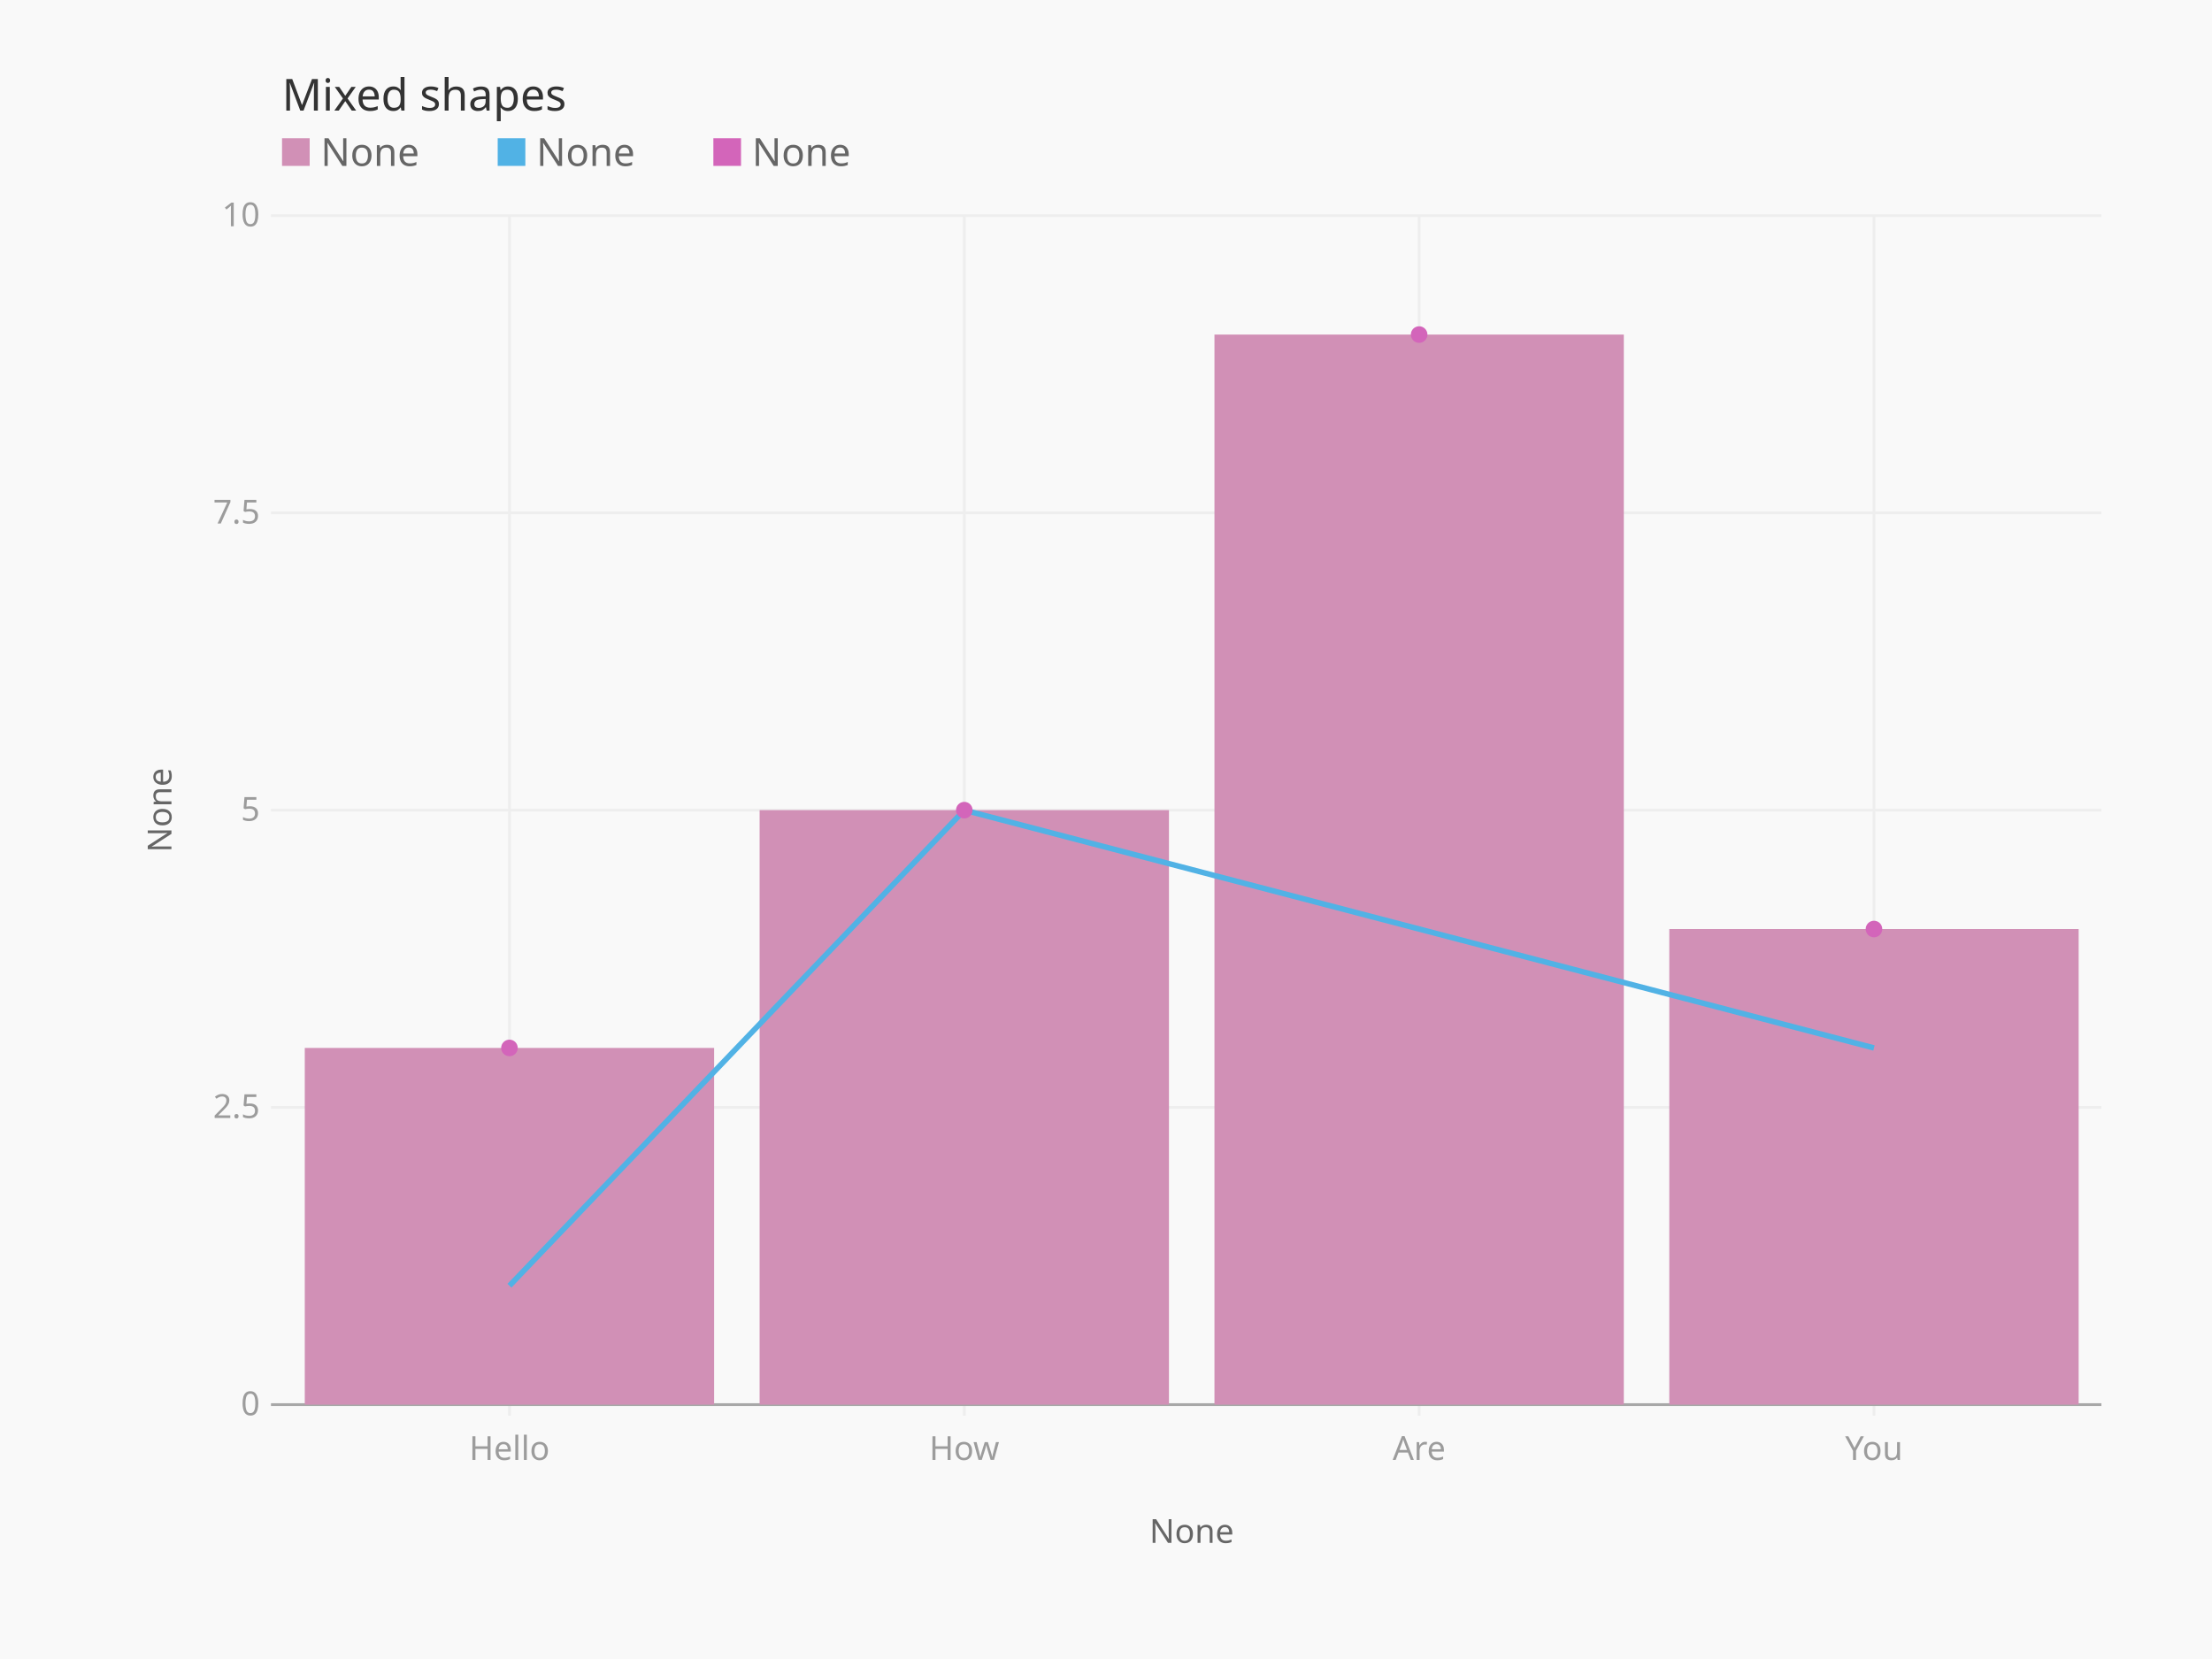
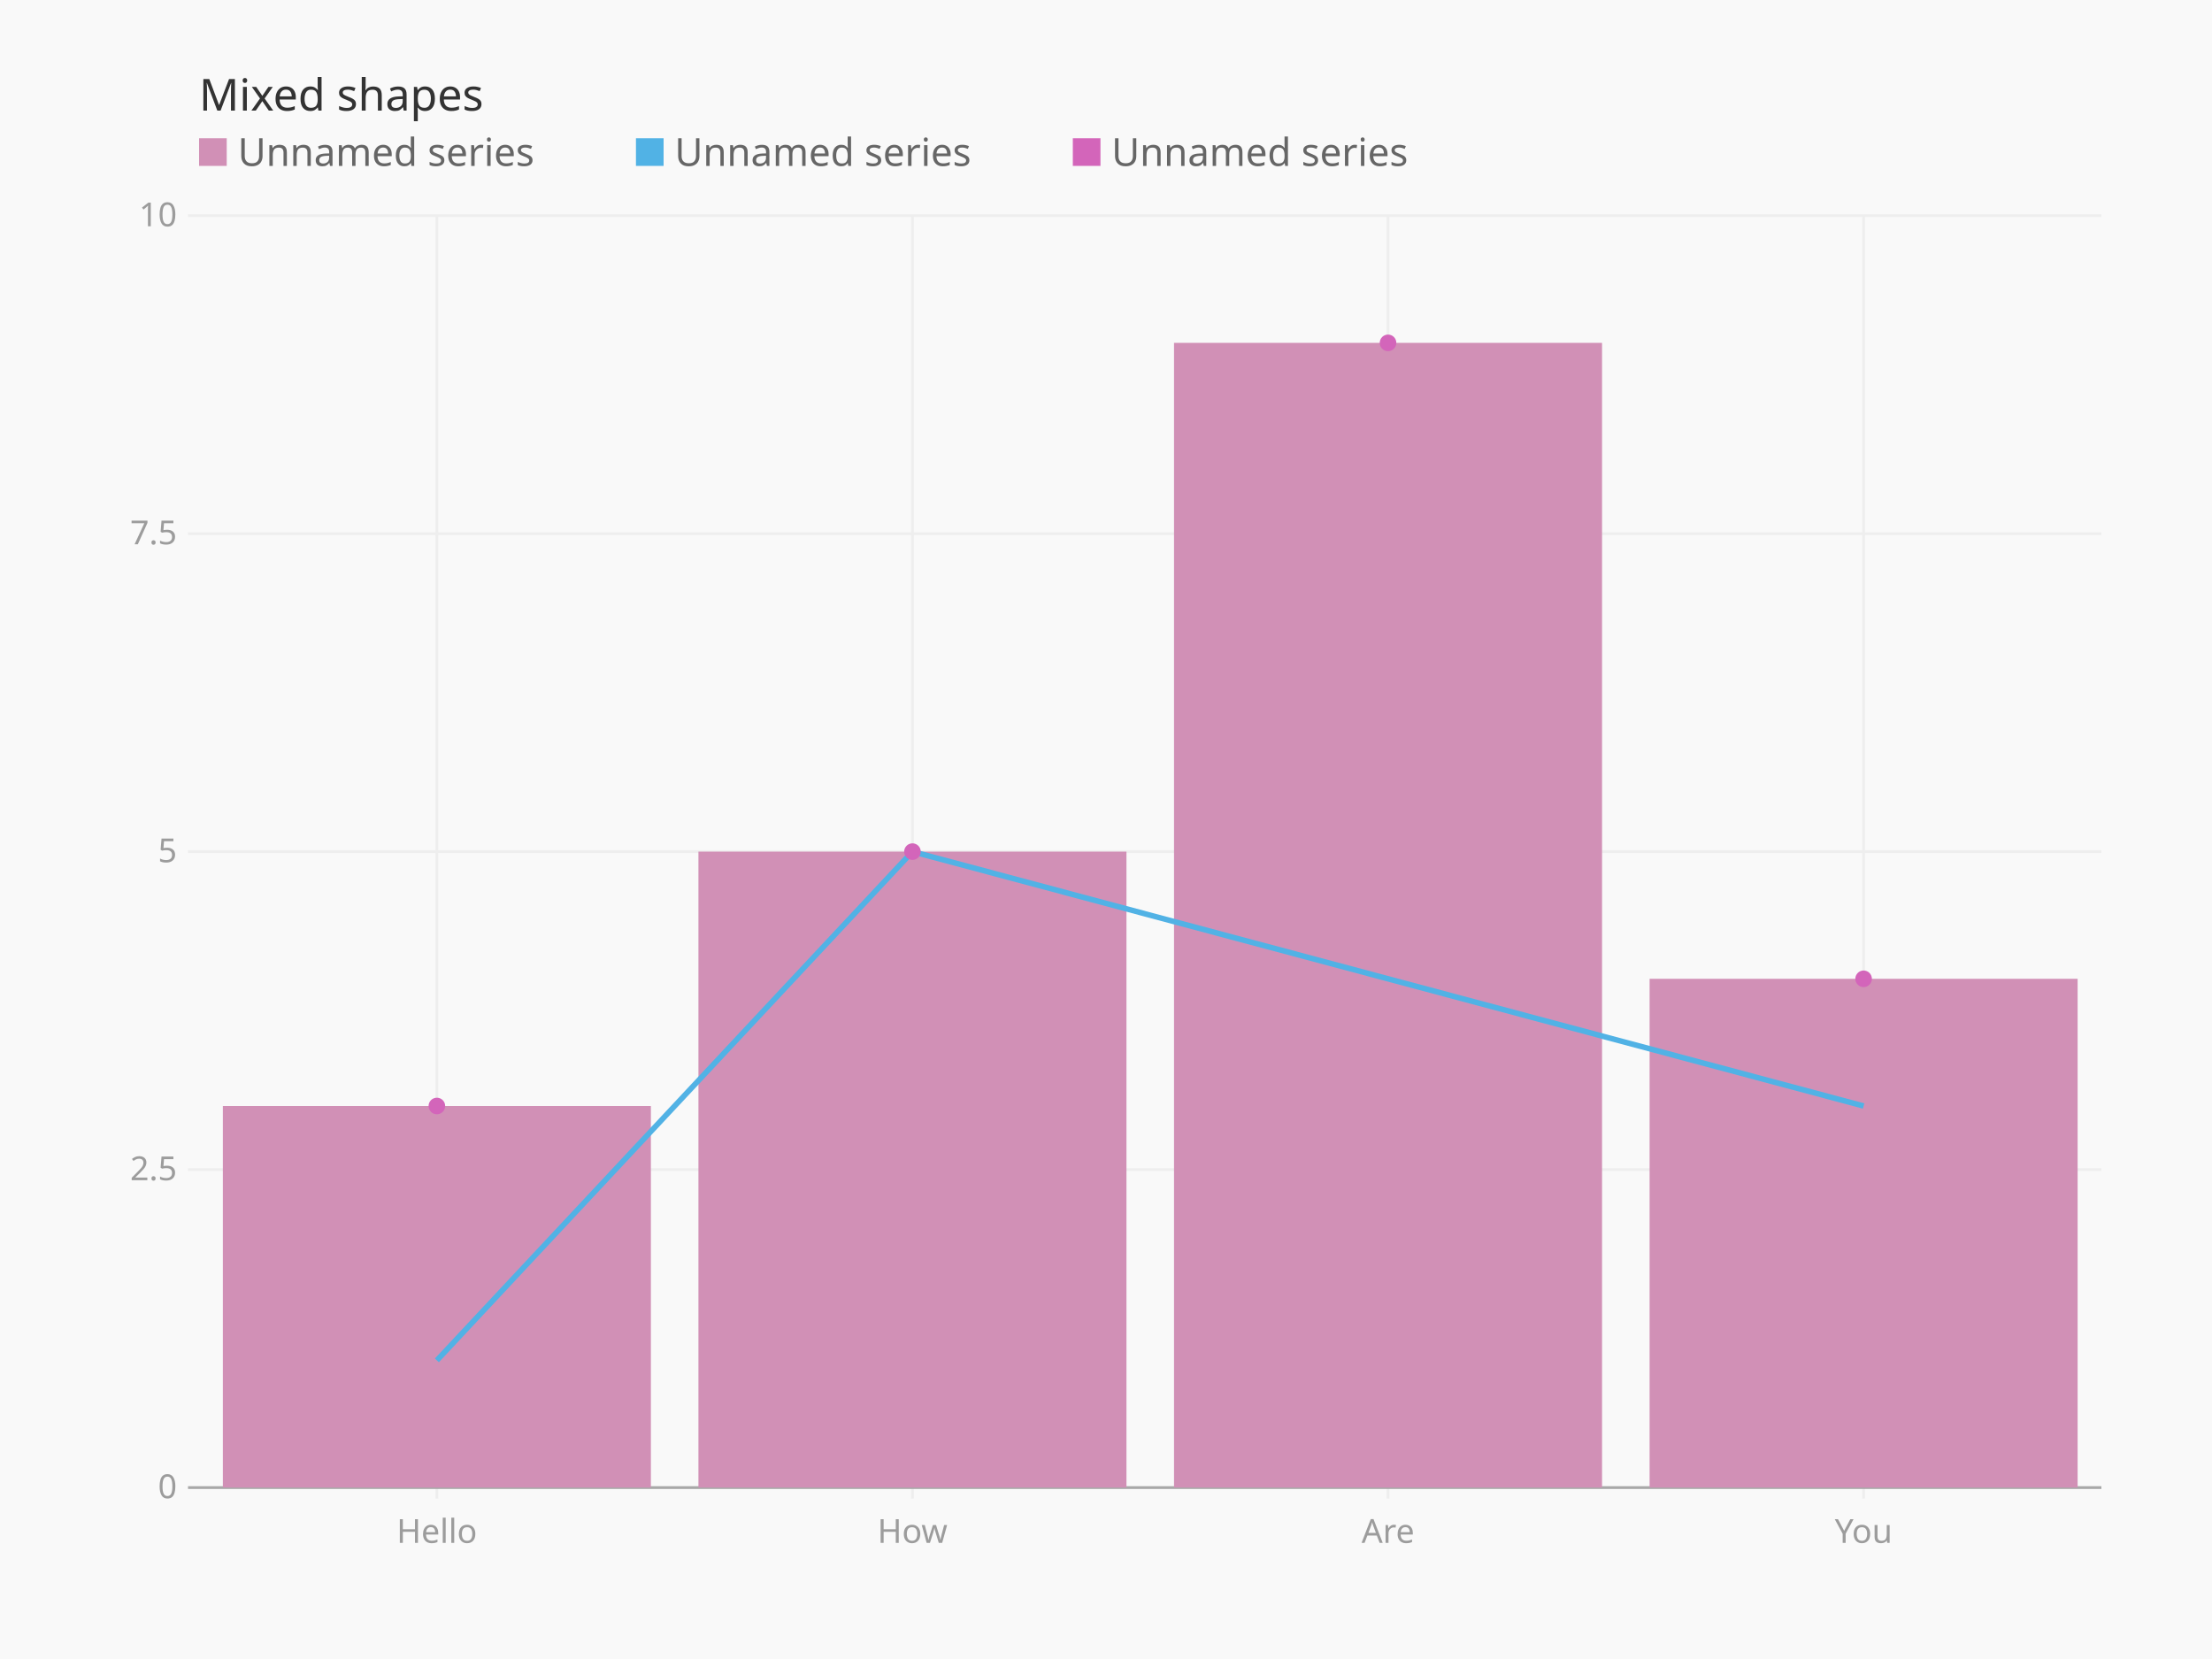
<svg xmlns="http://www.w3.org/2000/svg" height="600" version="1.1" width="800">
  <g>
    <rect fill="#f9f9f9" height="600" width="800" x="0" y="0" />
    <g transform="translate(40 40)">
-       <g transform="translate(62 0)">
+       <g transform="translate(32 0)">
        <text fill="#333" font-family="Monaco" font-size="16" x="0" y="0">Mixed shapes</text>
        <g transform="translate(0 20)">
          <g transform="translate(0 0)">
            <rect fill="#d190b6" height="10" width="10" x="0" y="-10" />
-             <text fill="#666" font-family="Monaco" font-size="14" x="14" y="0">None</text>
+             <text fill="#666" font-family="Monaco" font-size="14" x="14" y="0">Unnamed series</text>
          </g>
-           <g transform="translate(78 0)">
+           <g transform="translate(158 0)">
            <rect fill="#51b2e5" height="10" width="10" x="0" y="-10" />
-             <text fill="#666" font-family="Monaco" font-size="14" x="14" y="0">None</text>
+             <text fill="#666" font-family="Monaco" font-size="14" x="14" y="0">Unnamed series</text>
          </g>
-           <g transform="translate(156 0)">
+           <g transform="translate(316 0)">
            <rect fill="#d365ba" height="10" width="10" x="0" y="-10" />
-             <text fill="#666" font-family="Monaco" font-size="14" x="14" y="0">None</text>
+             <text fill="#666" font-family="Monaco" font-size="14" x="14" y="0">Unnamed series</text>
          </g>
        </g>
      </g>
      <g transform="translate(0 38)">
-         <g transform="translate(62 0)">
+         <g transform="translate(32 0)">
          <g class="axis bottom">
-             <text dy="1em" fill="#666" font-family="Monaco" text-anchor="middle" transform="" x="329.0" y="468.0">None</text>
            <g class="tick">
-               <line stroke="#eee" stroke-width="1" x1="82.25" x2="82.25" y1="0" y2="434.0" />
-               <text dy="1em" fill="#9c9c9c" font-family="Monaco" text-anchor="middle" x="82.25" y="438.0">Hello</text>
+               <line stroke="#eee" stroke-width="1" x1="86" x2="86" y1="0" y2="464.0" />
+               <text dy="1em" fill="#9c9c9c" font-family="Monaco" text-anchor="middle" x="86" y="468.0">Hello</text>
            </g>
            <g class="tick">
-               <line stroke="#eee" stroke-width="1" x1="246.75" x2="246.75" y1="0" y2="434.0" />
-               <text dy="1em" fill="#9c9c9c" font-family="Monaco" text-anchor="middle" x="246.75" y="438.0">How</text>
+               <line stroke="#eee" stroke-width="1" x1="258" x2="258" y1="0" y2="464.0" />
+               <text dy="1em" fill="#9c9c9c" font-family="Monaco" text-anchor="middle" x="258" y="468.0">How</text>
            </g>
            <g class="tick">
-               <line stroke="#eee" stroke-width="1" x1="411.25" x2="411.25" y1="0" y2="434.0" />
-               <text dy="1em" fill="#9c9c9c" font-family="Monaco" text-anchor="middle" x="411.25" y="438.0">Are</text>
+               <line stroke="#eee" stroke-width="1" x1="430" x2="430" y1="0" y2="464.0" />
+               <text dy="1em" fill="#9c9c9c" font-family="Monaco" text-anchor="middle" x="430" y="468.0">Are</text>
            </g>
            <g class="tick">
-               <line stroke="#eee" stroke-width="1" x1="575.75" x2="575.75" y1="0" y2="434.0" />
-               <text dy="1em" fill="#9c9c9c" font-family="Monaco" text-anchor="middle" x="575.75" y="438.0">You</text>
+               <line stroke="#eee" stroke-width="1" x1="602" x2="602" y1="0" y2="464.0" />
+               <text dy="1em" fill="#9c9c9c" font-family="Monaco" text-anchor="middle" x="602" y="468.0">You</text>
            </g>
          </g>
          <g class="axis left">
-             <text dy="" fill="#666" font-family="Monaco" text-anchor="middle" transform="rotate(270 -40 215)" x="-40" y="215.0">None</text>
            <g class="tick">
-               <line stroke="#eee" stroke-width="1" x1="-4" x2="658.0" y1="322.50" y2="322.50" />
-               <text dy="0.32em" fill="#9c9c9c" font-family="Monaco" text-anchor="end" x="-8" y="322.50">2.5</text>
+               <line stroke="#eee" stroke-width="1" x1="-4" x2="688.0" y1="345.00" y2="345.00" />
+               <text dy="0.32em" fill="#9c9c9c" font-family="Monaco" text-anchor="end" x="-8" y="345.00">2.5</text>
            </g>
            <g class="tick">
-               <line stroke="#eee" stroke-width="1" x1="-4" x2="658.0" y1="215.0" y2="215.0" />
-               <text dy="0.32em" fill="#9c9c9c" font-family="Monaco" text-anchor="end" x="-8" y="215.0">5</text>
+               <line stroke="#eee" stroke-width="1" x1="-4" x2="688.0" y1="230.0" y2="230.0" />
+               <text dy="0.32em" fill="#9c9c9c" font-family="Monaco" text-anchor="end" x="-8" y="230.0">5</text>
            </g>
            <g class="tick">
-               <line stroke="#eee" stroke-width="1" x1="-4" x2="658.0" y1="107.50" y2="107.50" />
-               <text dy="0.32em" fill="#9c9c9c" font-family="Monaco" text-anchor="end" x="-8" y="107.50">7.5</text>
+               <line stroke="#eee" stroke-width="1" x1="-4" x2="688.0" y1="115.00" y2="115.00" />
+               <text dy="0.32em" fill="#9c9c9c" font-family="Monaco" text-anchor="end" x="-8" y="115.00">7.5</text>
            </g>
            <g class="tick">
-               <line stroke="#eee" stroke-width="1" x1="-4" x2="658.0" y1="0" y2="0" />
+               <line stroke="#eee" stroke-width="1" x1="-4" x2="688.0" y1="0" y2="0" />
              <text dy="0.32em" fill="#9c9c9c" font-family="Monaco" text-anchor="end" x="-8" y="0">10</text>
            </g>
            <g class="tick">
-               <line stroke="#a8a8a8" stroke-width="1" x1="-4" x2="658.0" y1="430" y2="430" />
-               <text dy="0.32em" fill="#9c9c9c" font-family="Monaco" text-anchor="end" x="-8" y="430">0</text>
+               <line stroke="#a8a8a8" stroke-width="1" x1="-4" x2="688.0" y1="460" y2="460" />
+               <text dy="0.32em" fill="#9c9c9c" font-family="Monaco" text-anchor="end" x="-8" y="460">0</text>
            </g>
          </g>
          <g>
            <g class="series columns">
-               <rect fill="#d190b6" height="129.0" width="148.050" x="8.225" y="301.0" />
-               <rect fill="#d190b6" height="215.0" width="148.050" x="172.725" y="215.0" />
-               <rect fill="#d190b6" height="387.0" width="148.050" x="337.225" y="43.0" />
-               <rect fill="#d190b6" height="172.0" width="148.050" x="501.725" y="258.0" />
+               <rect fill="#d190b6" height="138.0" width="154.8" x="8.6" y="322.0" />
+               <rect fill="#d190b6" height="230.0" width="154.8" x="180.6" y="230.0" />
+               <rect fill="#d190b6" height="414.0" width="154.8" x="352.6" y="46.0" />
+               <rect fill="#d190b6" height="184.0" width="154.8" x="524.6" y="276.0" />
            </g>
            <g class="series lines">
-               <path d="M 82.25 387.0 L 246.75 215.0 L 411.25 258.0 L 575.75 301.0" fill="none" stroke="#51b2e5" stroke-width="2" />
+               <path d="M 86 414.0 L 258 230.0 L 430 276.0 L 602 322.0" fill="none" stroke="#51b2e5" stroke-width="2" />
            </g>
            <g class="series dots">
-               <circle cx="82.25" cy="301.0" fill="#d365ba" r="3" />
-               <circle cx="246.75" cy="215.0" fill="#d365ba" r="3" />
-               <circle cx="411.25" cy="43.0" fill="#d365ba" r="3" />
-               <circle cx="575.75" cy="258.0" fill="#d365ba" r="3" />
+               <circle cx="86" cy="322.0" fill="#d365ba" r="3" />
+               <circle cx="258" cy="230.0" fill="#d365ba" r="3" />
+               <circle cx="430" cy="46.0" fill="#d365ba" r="3" />
+               <circle cx="602" cy="276.0" fill="#d365ba" r="3" />
            </g>
          </g>
        </g>
      </g>
    </g>
  </g>
</svg>
